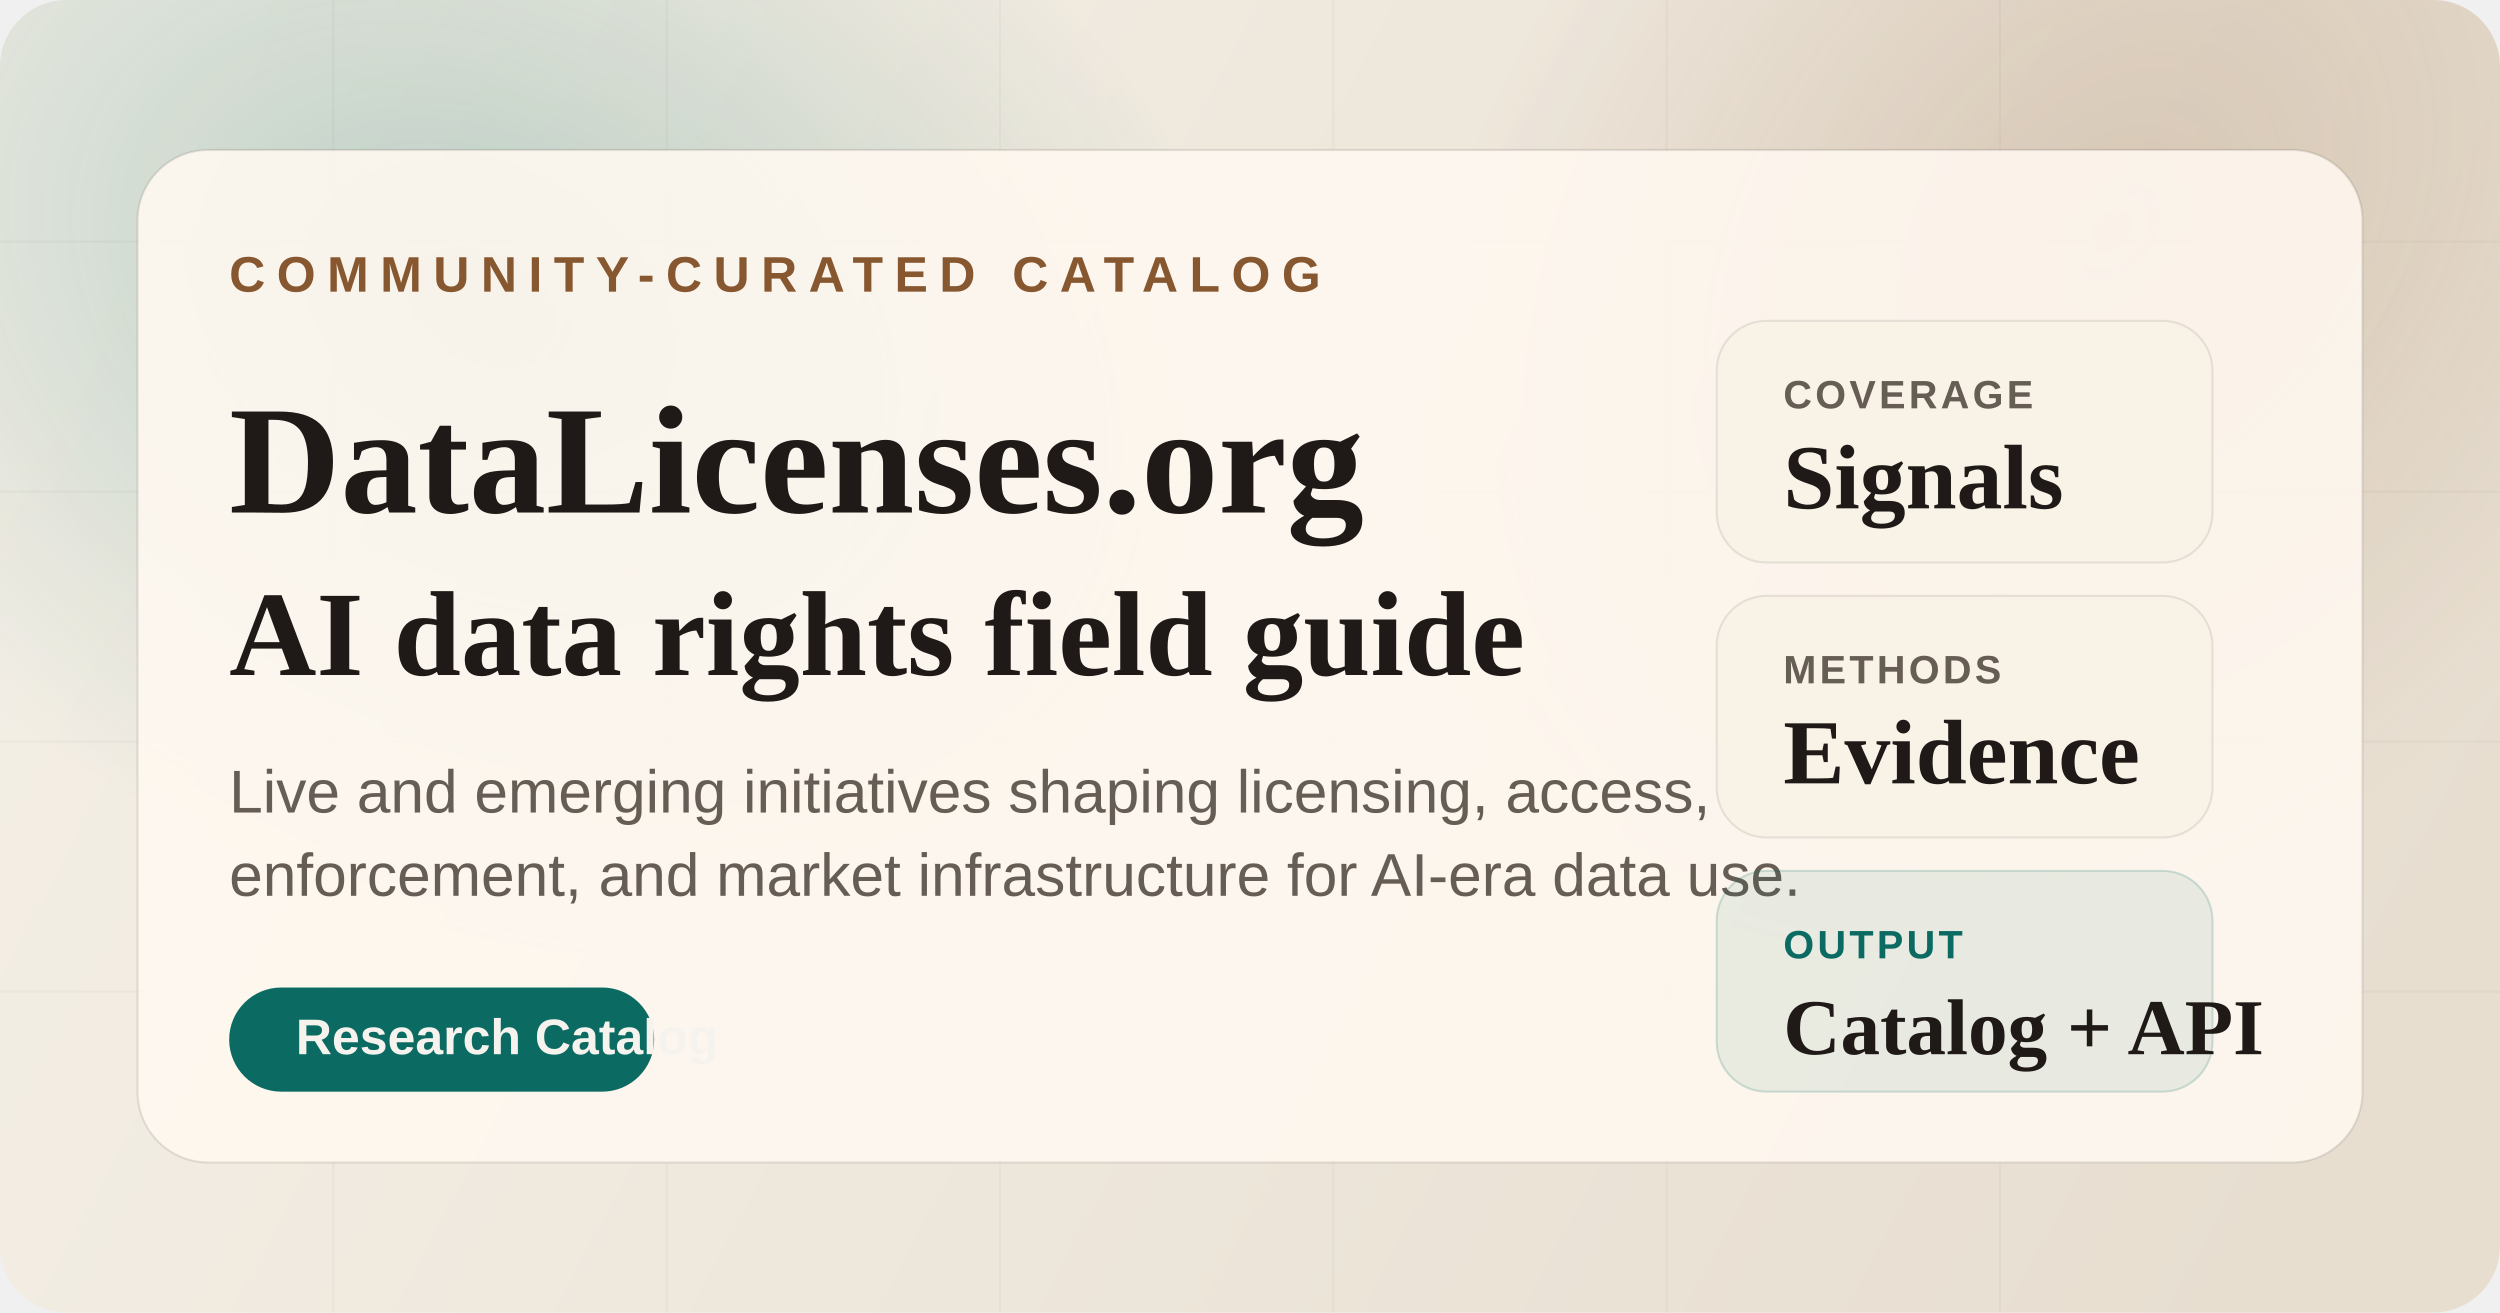
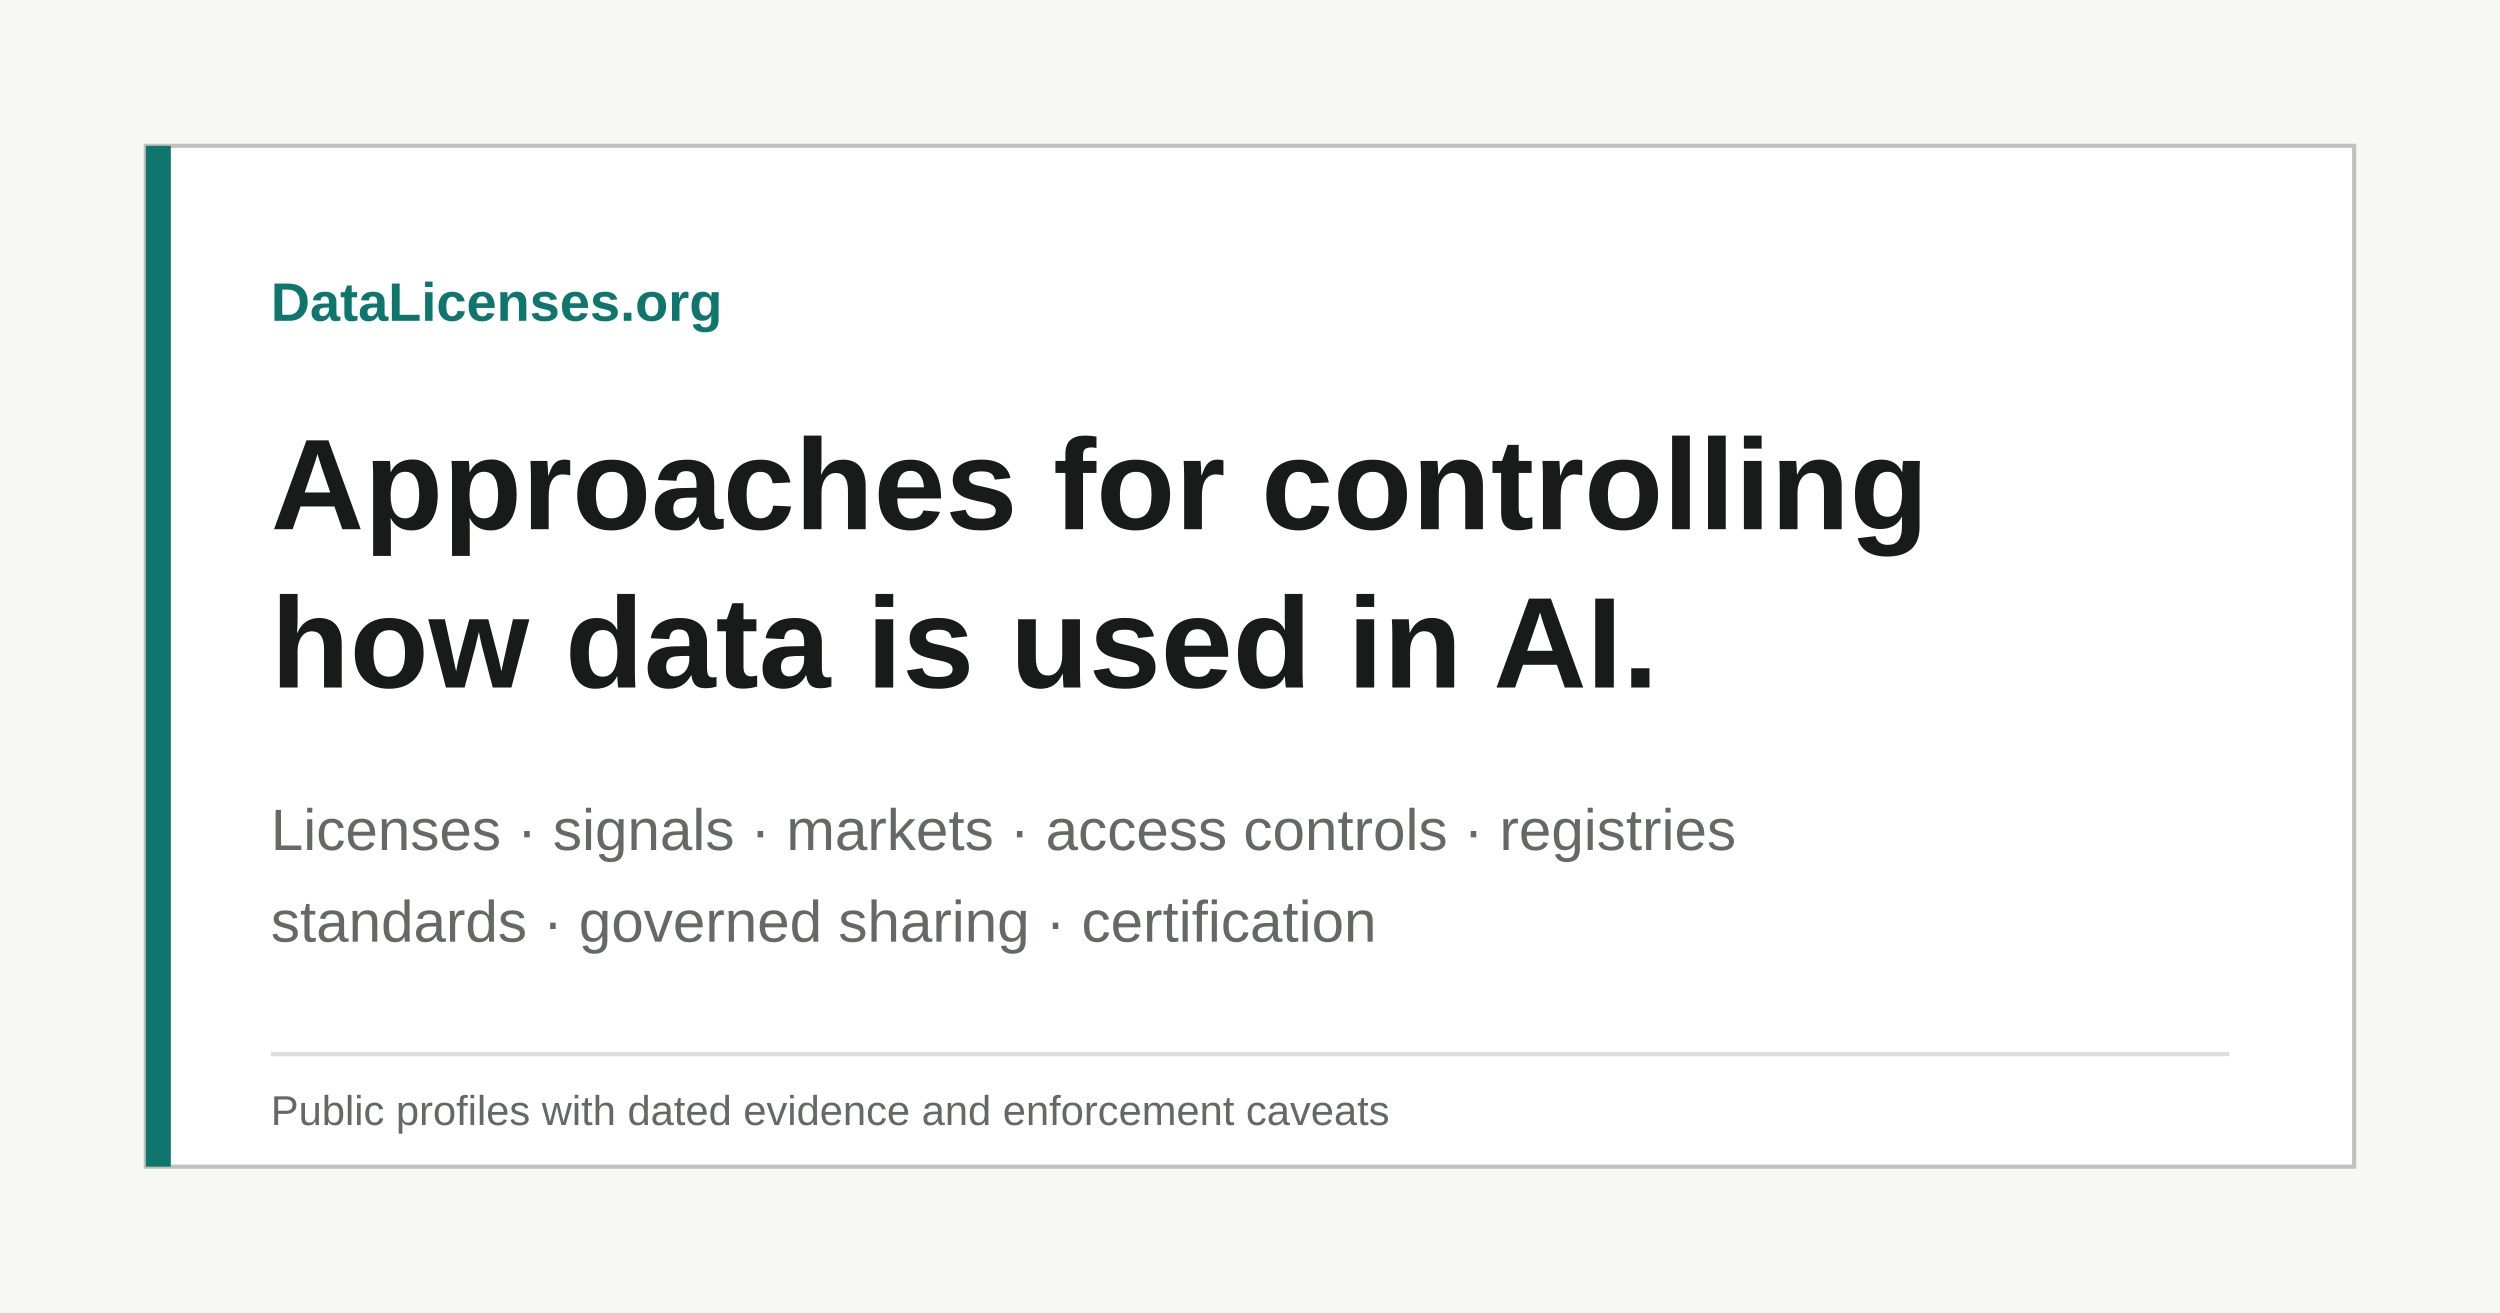
- <svg xmlns="http://www.w3.org/2000/svg" width="1200" height="630" viewBox="0 0 1200 630" fill="none">
-   <defs>
-     <linearGradient id="bg" x1="80" y1="40" x2="1100" y2="590" gradientUnits="userSpaceOnUse">
-       <stop stop-color="#F4EFE6" />
-       <stop offset="1" stop-color="#E7DED0" />
-     </linearGradient>
-     <radialGradient id="glowA" cx="0" cy="0" r="1" gradientUnits="userSpaceOnUse" gradientTransform="translate(232 148) rotate(26.8) scale(406 290)">
-       <stop stop-color="#0B6A61" stop-opacity=".24" />
-       <stop offset="1" stop-color="#0B6A61" stop-opacity="0" />
-     </radialGradient>
-     <radialGradient id="glowB" cx="0" cy="0" r="1" gradientUnits="userSpaceOnUse" gradientTransform="translate(1014 110) rotate(132.4) scale(394 286)">
-       <stop stop-color="#875730" stop-opacity=".2" />
-       <stop offset="1" stop-color="#875730" stop-opacity="0" />
-     </radialGradient>
-   </defs>
-   <rect width="1200" height="630" rx="32" fill="url(#bg)" />
-   <rect width="1200" height="630" rx="32" fill="url(#glowA)" />
-   <rect width="1200" height="630" rx="32" fill="url(#glowB)" />
-   <g opacity=".4">
-     <path d="M0 116H1200" stroke="#1F1A17" stroke-opacity=".08" />
-     <path d="M0 236H1200" stroke="#1F1A17" stroke-opacity=".08" />
-     <path d="M0 356H1200" stroke="#1F1A17" stroke-opacity=".08" />
-     <path d="M0 476H1200" stroke="#1F1A17" stroke-opacity=".08" />
-     <path d="M160 0V630" stroke="#1F1A17" stroke-opacity=".08" />
-     <path d="M320 0V630" stroke="#1F1A17" stroke-opacity=".08" />
-     <path d="M480 0V630" stroke="#1F1A17" stroke-opacity=".08" />
-     <path d="M640 0V630" stroke="#1F1A17" stroke-opacity=".08" />
-     <path d="M800 0V630" stroke="#1F1A17" stroke-opacity=".08" />
-     <path d="M960 0V630" stroke="#1F1A17" stroke-opacity=".08" />
-   </g>
-   <rect x="66" y="72" width="1068" height="486" rx="34" fill="#FFF9F0" fill-opacity=".88" stroke="#2F261F" stroke-opacity=".12" />
-   <text x="110" y="140" fill="#875730" font-family="Avenir Next, Segoe UI, Arial, sans-serif" font-size="24" font-weight="700" letter-spacing="5.5">
-     COMMUNITY-CURATED CATALOG
-   </text>
-   <text x="110" y="246" fill="#1F1A17" font-family="Iowan Old Style, Georgia, Times New Roman, serif" font-size="74" font-weight="600">
+ <svg xmlns="http://www.w3.org/2000/svg" width="1200" height="630" viewBox="0 0 1200 630">
+   <rect width="1200" height="630" fill="#f7f7f4" />
+   <rect x="70" y="70" width="1060" height="490" fill="#ffffff" stroke="#bfc2bd" stroke-width="2" />
+   <rect x="70" y="70" width="12" height="490" fill="#0f766e" />
+   <text x="130" y="154" fill="#0f766e" font-family="Avenir Next, Segoe UI, Arial, sans-serif" font-size="26" font-weight="700">
    DataLicenses.org
  </text>
-   <text x="110" y="324" fill="#1F1A17" font-family="Iowan Old Style, Georgia, Times New Roman, serif" font-size="58" font-weight="600">
-     AI data rights field guide
+   <text x="130" y="254" fill="#181b19" font-family="Avenir Next, Segoe UI, Arial, sans-serif" font-size="62" font-weight="600">
+     Approaches for controlling
  </text>
-   <text x="110" y="390" fill="#665D55" font-family="Avenir Next, Segoe UI, Arial, sans-serif" font-size="29">
-     Live and emerging initiatives shaping licensing, access,
+   <text x="130" y="330" fill="#181b19" font-family="Avenir Next, Segoe UI, Arial, sans-serif" font-size="62" font-weight="600">
+     how data is used in AI.
  </text>
-   <text x="110" y="430" fill="#665D55" font-family="Avenir Next, Segoe UI, Arial, sans-serif" font-size="29">
-     enforcement, and market infrastructure for AI-era data use.
+   <text x="130" y="408" fill="#646966" font-family="Avenir Next, Segoe UI, Arial, sans-serif" font-size="28">
+     Licenses · signals · markets · access controls · registries
  </text>
-   <rect x="110" y="474" width="204" height="50" rx="25" fill="#0B6A61" />
-   <text x="142" y="506" fill="#F6F3EE" font-family="Avenir Next, Segoe UI, Arial, sans-serif" font-size="24" font-weight="700">
-     Research Catalog
+   <text x="130" y="452" fill="#646966" font-family="Avenir Next, Segoe UI, Arial, sans-serif" font-size="28">
+     standards · governed sharing · certification
  </text>
-   <rect x="824" y="154" width="238" height="116" rx="24" fill="#F8F2E7" stroke="#2F261F" stroke-opacity=".1" />
-   <text x="856" y="196" fill="#665D55" font-family="Avenir Next, Segoe UI, Arial, sans-serif" font-size="19" font-weight="700" letter-spacing="1.6">
-     COVERAGE
-   </text>
-   <text x="856" y="244" fill="#1F1A17" font-family="Iowan Old Style, Georgia, Times New Roman, serif" font-size="44" font-weight="600">
-     Signals
-   </text>
-   <rect x="824" y="286" width="238" height="116" rx="24" fill="#F8F2E7" stroke="#2F261F" stroke-opacity=".1" />
-   <text x="856" y="328" fill="#665D55" font-family="Avenir Next, Segoe UI, Arial, sans-serif" font-size="19" font-weight="700" letter-spacing="1.6">
-     METHODS
-   </text>
-   <text x="856" y="376" fill="#1F1A17" font-family="Iowan Old Style, Georgia, Times New Roman, serif" font-size="44" font-weight="600">
-     Evidence
-   </text>
-   <rect x="824" y="418" width="238" height="106" rx="24" fill="#0B6A61" fill-opacity=".08" stroke="#0B6A61" stroke-opacity=".18" />
-   <text x="856" y="460" fill="#0B6A61" font-family="Avenir Next, Segoe UI, Arial, sans-serif" font-size="19" font-weight="700" letter-spacing="1.6">
-     OUTPUT
-   </text>
-   <text x="856" y="506" fill="#1F1A17" font-family="Iowan Old Style, Georgia, Times New Roman, serif" font-size="38" font-weight="600">
-     Catalog + API
+   <line x1="130" y1="506" x2="1070" y2="506" stroke="#deded8" stroke-width="2" />
+   <text x="130" y="540" fill="#646966" font-family="Avenir Next, Segoe UI, Arial, sans-serif" font-size="20">
+     Public profiles with dated evidence and enforcement caveats
  </text>
</svg>
